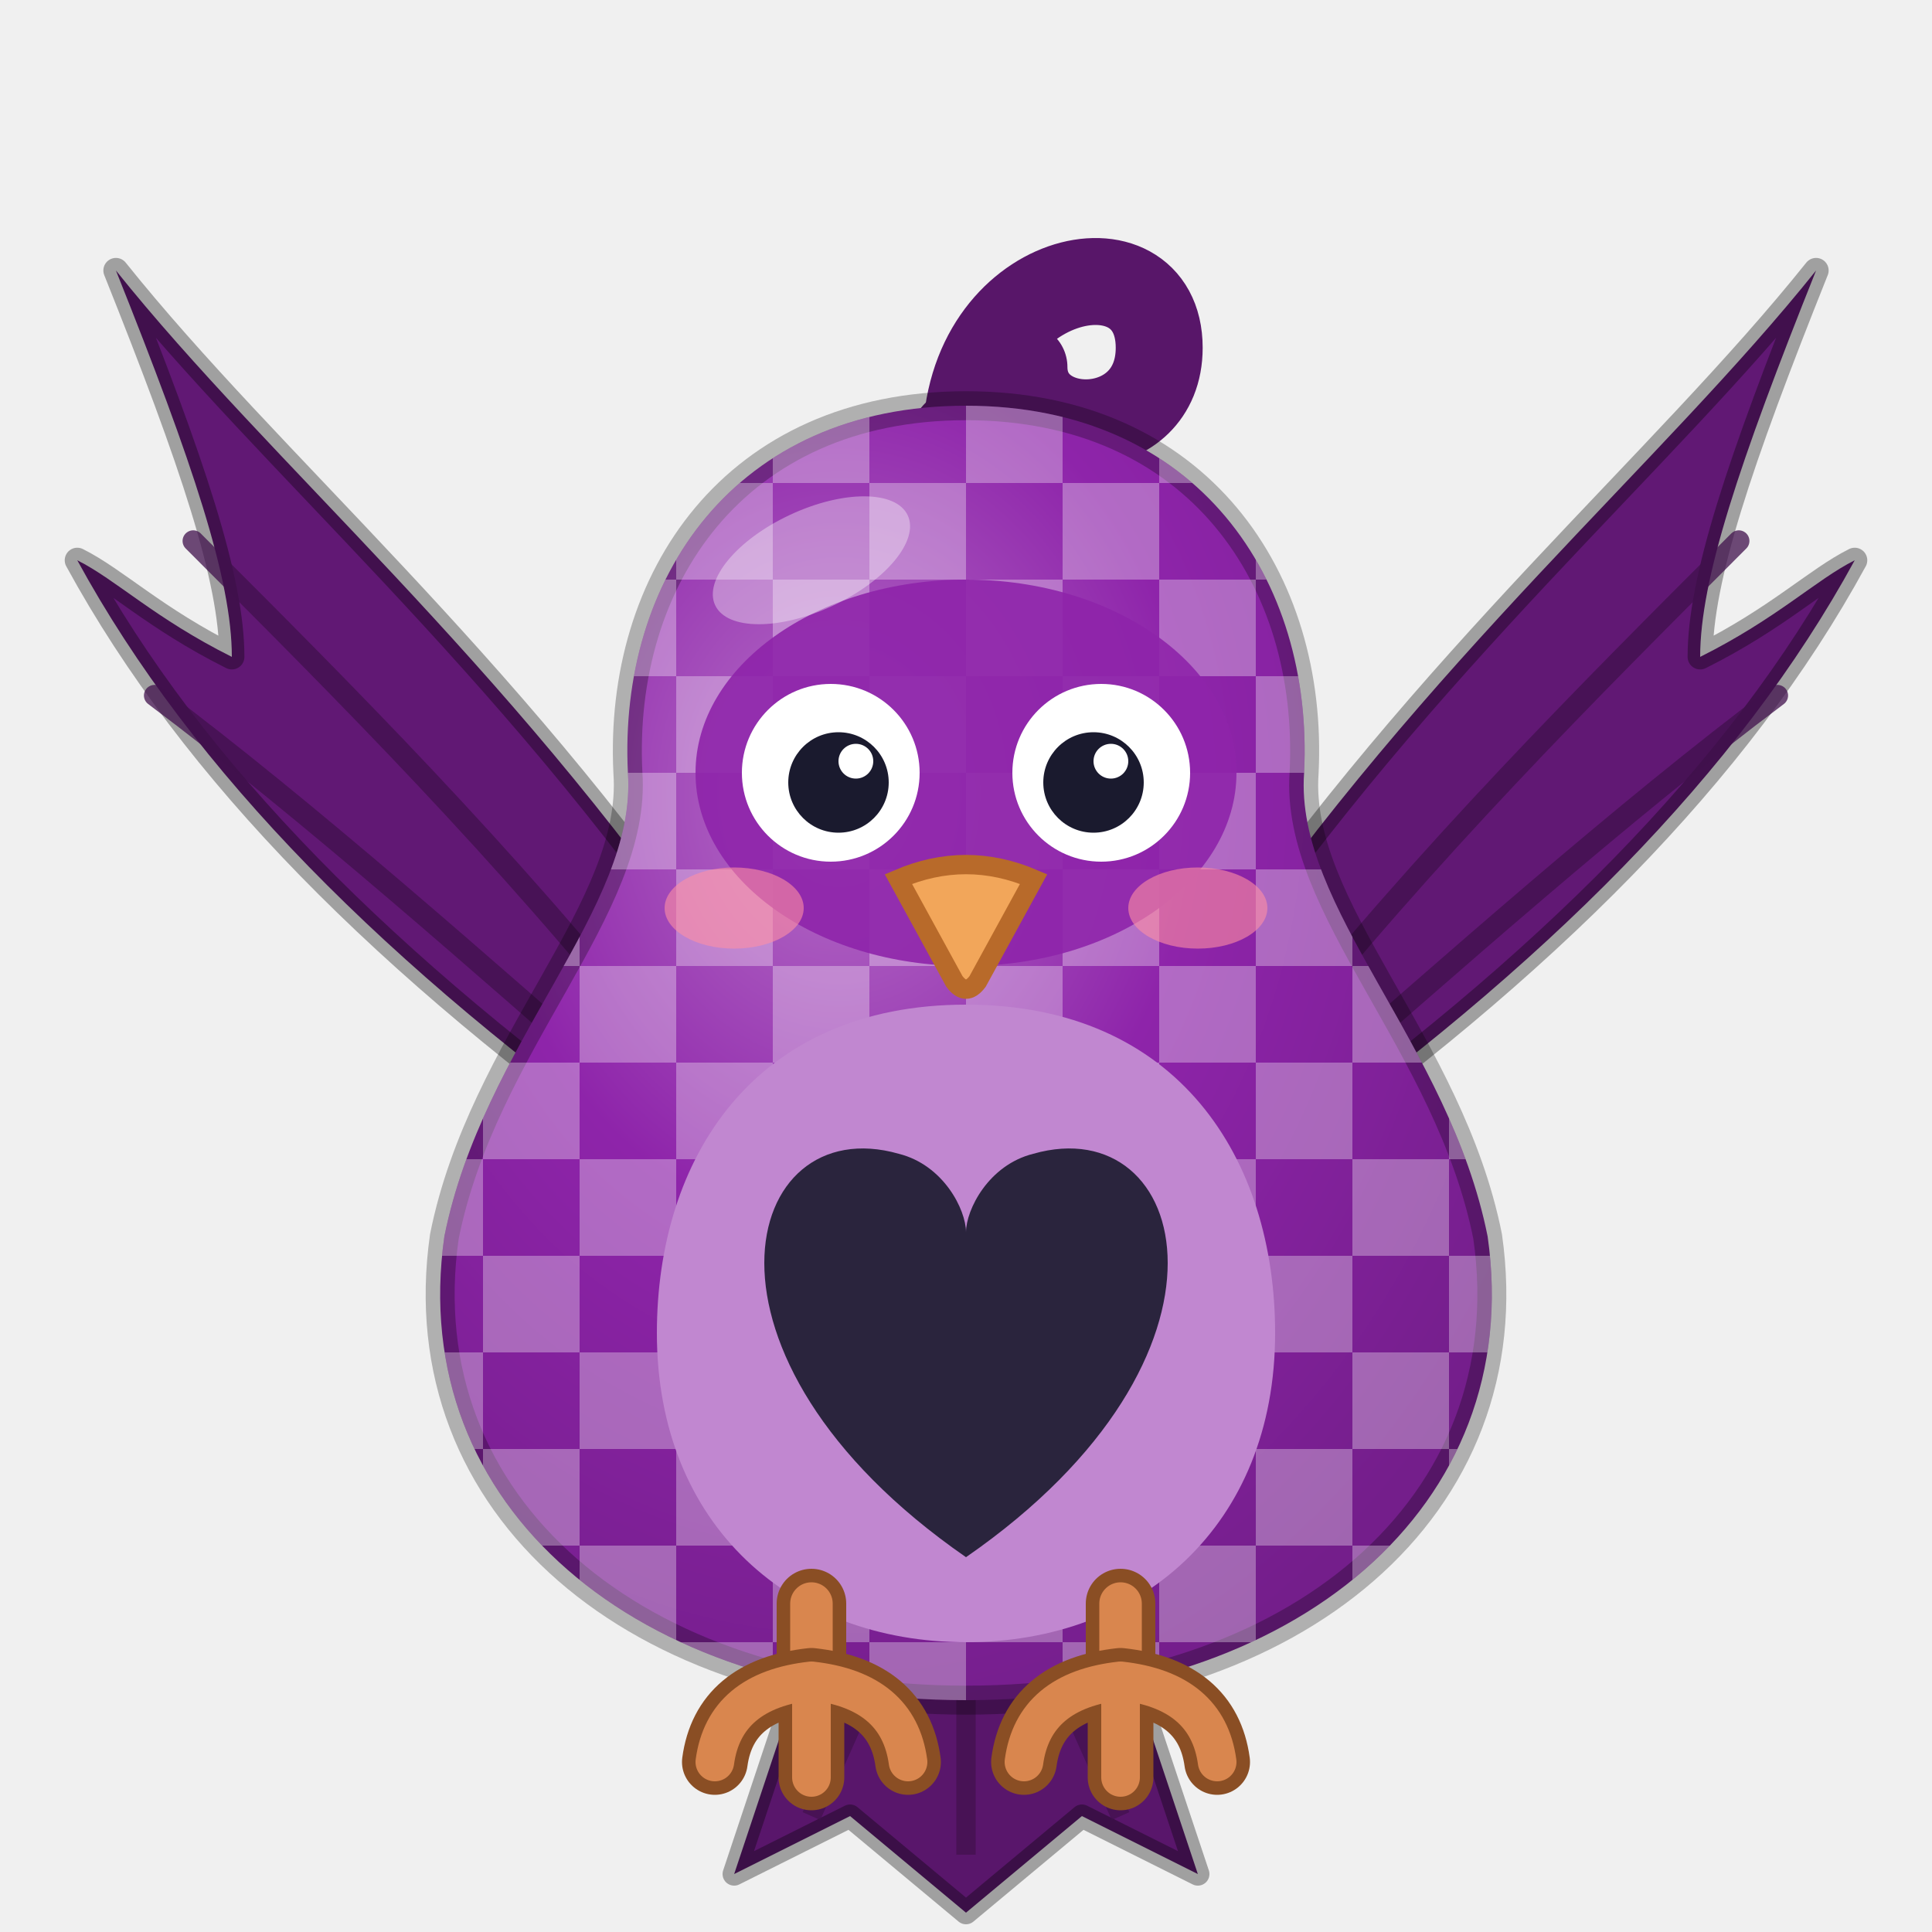
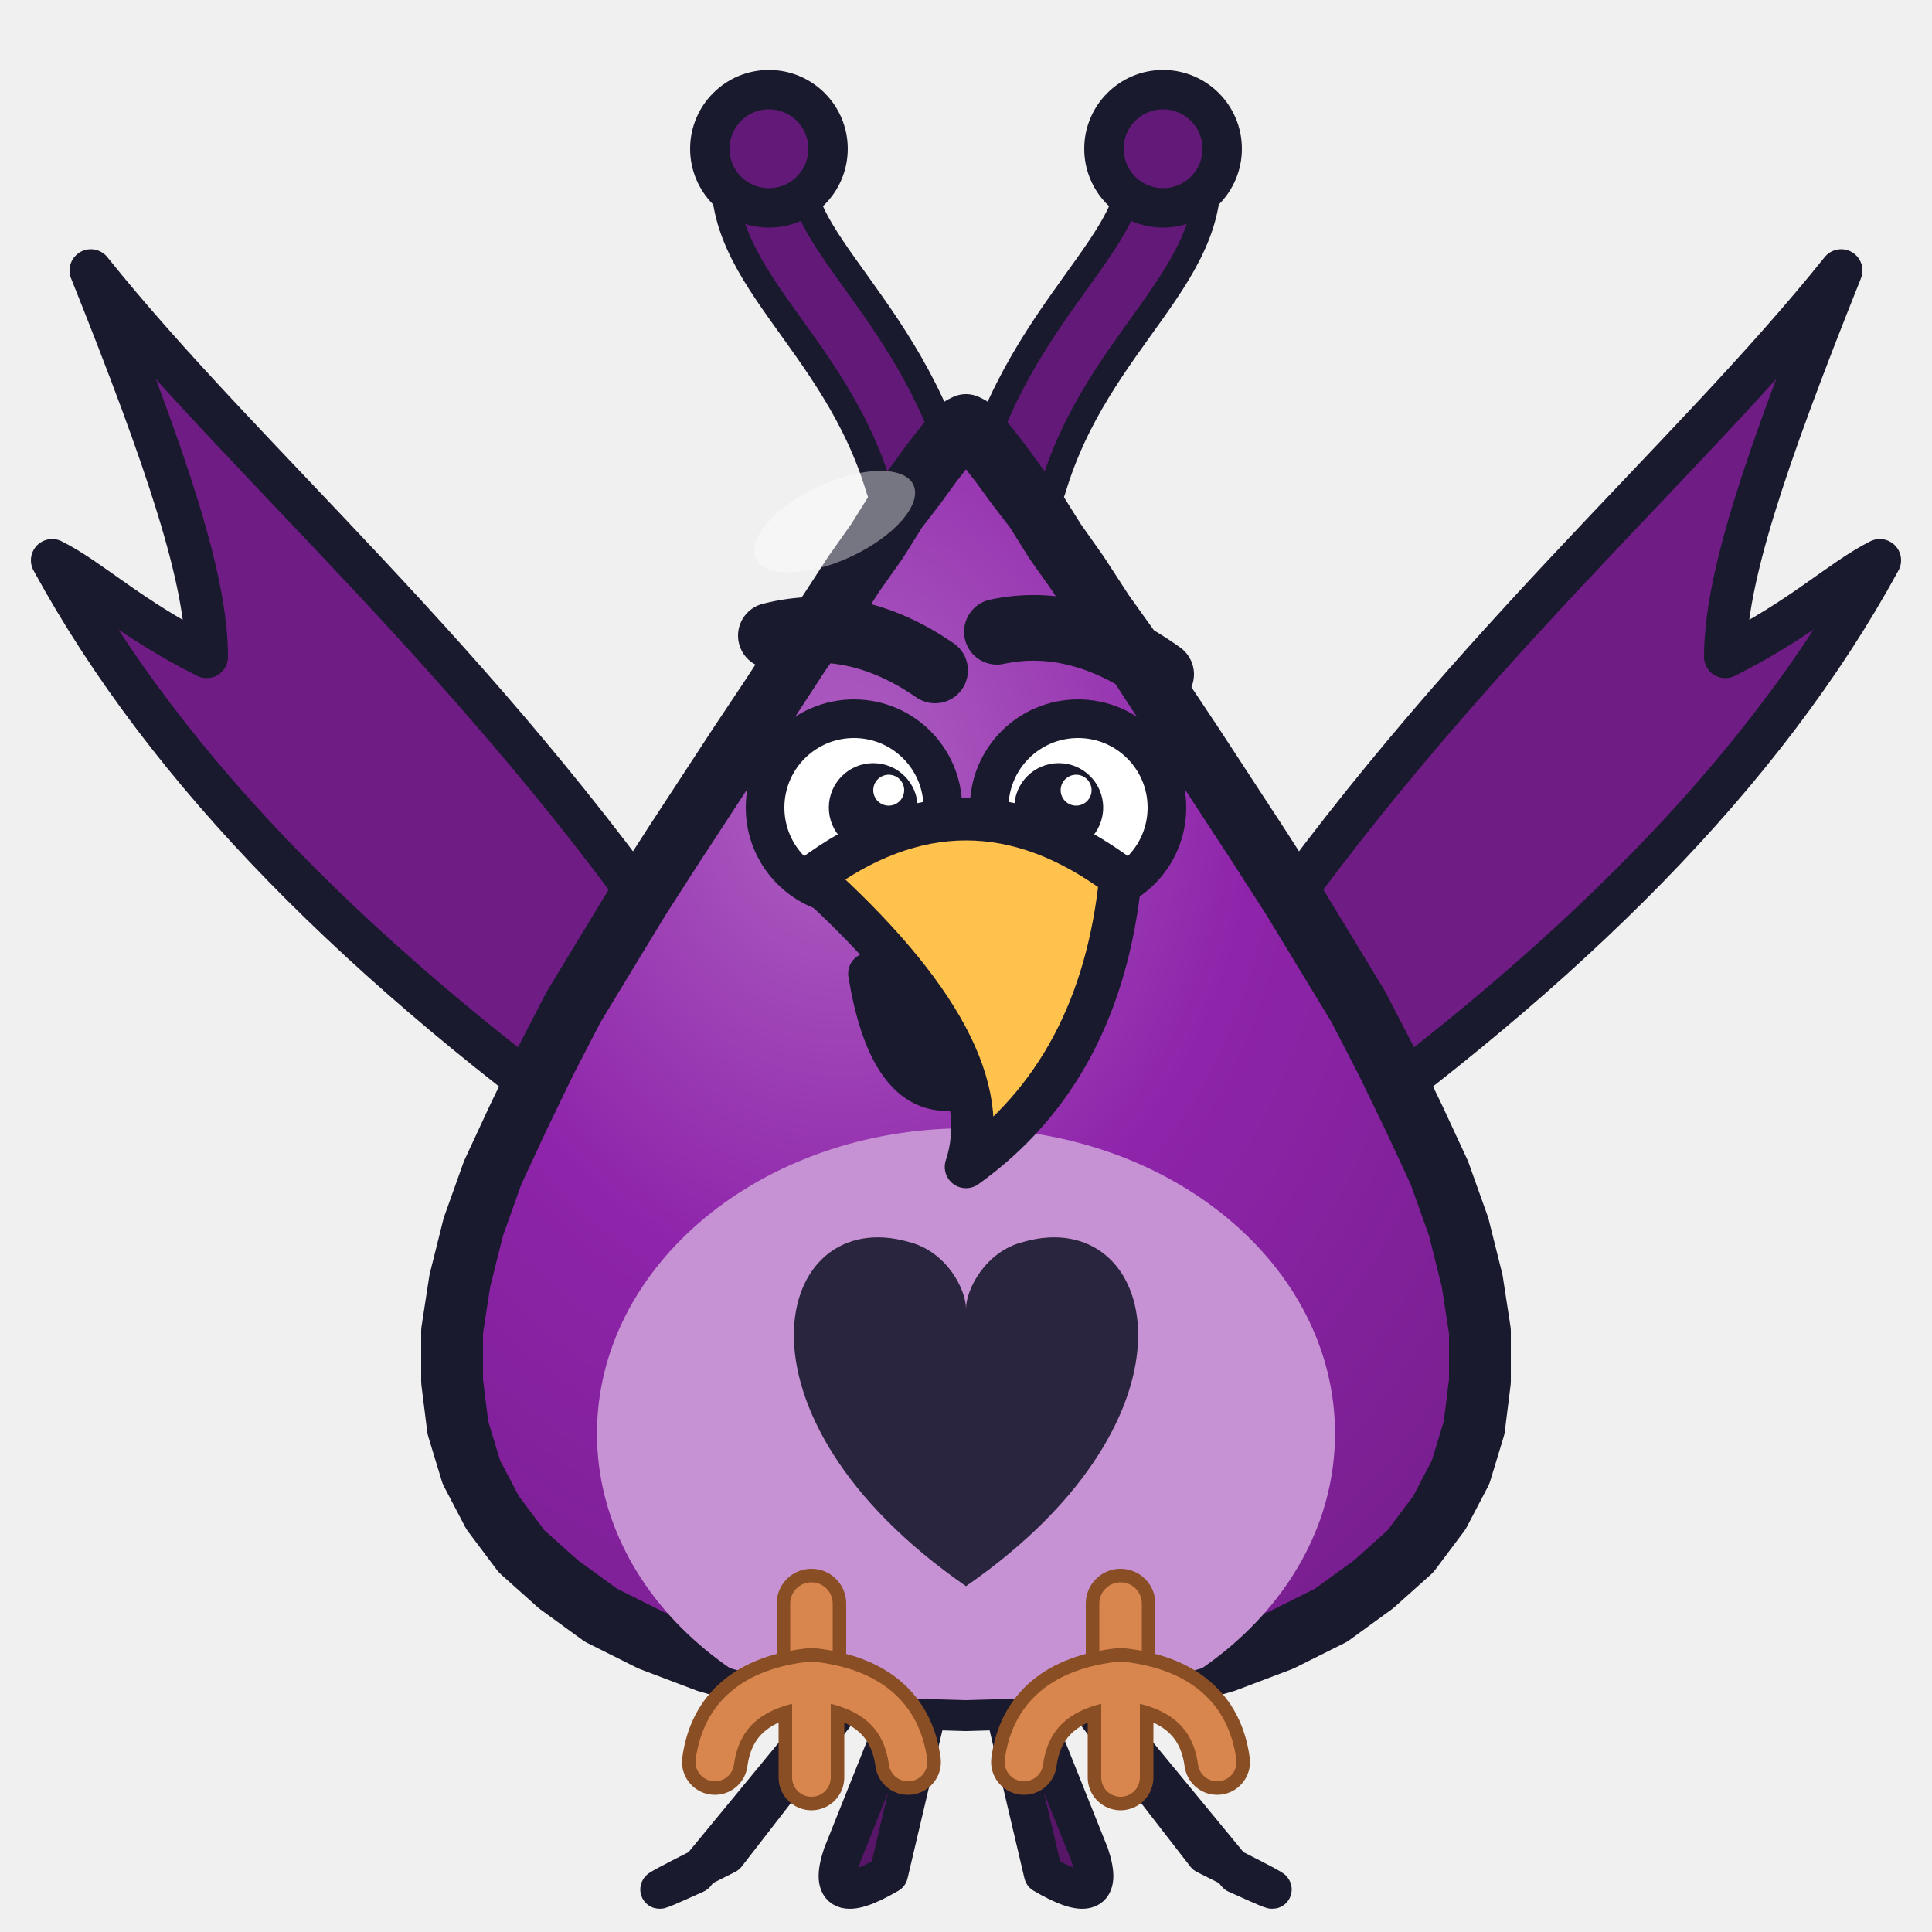
- <svg xmlns="http://www.w3.org/2000/svg" viewBox="0 0 100 100" data-color="purple" data-expr="idle" data-frame="up" data-ver="4">
+ <svg xmlns="http://www.w3.org/2000/svg" viewBox="0 0 100 100" data-color="purple" data-expr="idle" data-frame="up" data-ver="5" data-character="보라">
  <defs>
-     <radialGradient id="bpurple" cx="38%" cy="30%" r="75%">
-       <stop offset="0" stop-color="#B671C8" />
-       <stop offset=".45" stop-color="#8E24AA" />
-       <stop offset="1" stop-color="#741E8B" />
+     <radialGradient id="gpurple" cx="38%" cy="28%" r="80%">
+       <stop offset="0" stop-color="#AE61C2" />
+       <stop offset=".5" stop-color="#8E24AA" />
+       <stop offset="1" stop-color="#791F90" />
    </radialGradient>
-     <pattern id="ptpurple" width="10" height="10" patternUnits="userSpaceOnUse">
-       <g opacity=".32">
-         <rect width="5" height="5" fill="#FFFFFF" />
-         <rect x="5" y="5" width="5" height="5" fill="#FFFFFF" />
-       </g>
-     </pattern>
-     <clipPath id="cbpurple">
-       <path d="M50 21 C62 21 68 30 67.5 40 C67 47 75 54 77 64 C79 78 67 88 50 88 C33 88 21 78 23 64 C25 54 33 47 32.5 40 C32 30 38 21 50 21Z" />
+     <clipPath id="cpurple">
+       <path d="M50 22 50.2 22.1 50.6 22.5 51.1 23.1 51.8 24 52.6 25.1 53.6 26.4 54.6 28 55.8 29.7 57.1 31.7 58.6 33.8 60.1 36.1 61.7 38.5 63.4 41.1 65.1 43.7 66.9 46.5 68.6 49.3 70.3 52.1 71.8 55 73.2 57.9 74.5 60.7 75.5 63.5 76.2 66.3 76.6 68.9 76.6 71.5 76.3 73.9 75.6 76.2 74.5 78.3 73 80.3 71.1 82 68.9 83.6 66.3 84.9 63.4 86 60.3 86.9 57 87.5 53.5 87.9 50 88 46.5 87.9 43 87.5 39.7 86.9 36.6 86 33.7 84.9 31.1 83.6 28.9 82 27 80.3 25.5 78.3 24.4 76.2 23.7 73.9 23.4 71.5 23.4 68.9 23.8 66.3 24.5 63.5 25.5 60.7 26.8 57.9 28.2 55 29.7 52.1 31.4 49.3 33.1 46.5 34.9 43.7 36.6 41.1 38.3 38.5 39.9 36.1 41.4 33.8 42.9 31.7 44.2 29.7 45.4 28 46.4 26.4 47.4 25.1 48.2 24 48.9 23.1 49.4 22.5 49.8 22.1Z" />
    </clipPath>
  </defs>
-   <path d="M43 82 L38 97 L44 94 L50 99 L56 94 L62 97 L57 82Z" fill="#59166B" stroke="#0005" stroke-width="1.2" stroke-linejoin="round" />
-   <path d="M50 86 V96 M46 85 L42 94 M54 85 L58 94" fill="none" stroke="#40104C" stroke-width="1" opacity=".7" />
-   <g class="crest" transform="translate(0 -8)">
-     <path d="M50 31 C50 22 60 20 60 26 C60 31 53 31 53 27" fill="none" stroke="#581669" stroke-width="4.5" stroke-linecap="round" />
-     <circle cx="50" cy="31" r="3" fill="#581669" />
+   <path d="M50 80 L36 97 Q31.6 99 37.6 96Z" fill="#581669" stroke="#1A1A2E" stroke-width="2" stroke-linejoin="round" />
+   <path d="M50 80 L64 97 Q68.4 99 62.4 96Z" fill="#581669" stroke="#1A1A2E" stroke-width="2" stroke-linejoin="round" />
+   <path d="M50 80 L46 97 Q42.6 99 43.6 96Z" fill="#581669" stroke="#1A1A2E" stroke-width="2" stroke-linejoin="round" />
+   <path d="M50 80 L54 97 Q57.4 99 56.4 96Z" fill="#581669" stroke="#1A1A2E" stroke-width="2" stroke-linejoin="round" />
+   <g transform="translate(50 23) scale(.85)">
+     <path d="M-3 2 C-6 -8 -14 -12 -12 -18" fill="none" stroke="#1A1A2E" stroke-width="6.4" stroke-linecap="round" />
+     <path d="M-3 2 C-6 -8 -14 -12 -12 -18" fill="none" stroke="#631977" stroke-width="3.2" stroke-linecap="round" />
+     <path d="M3 2 C6 -8 14 -12 12 -18" fill="none" stroke="#1A1A2E" stroke-width="6.4" stroke-linecap="round" />
+     <path d="M3 2 C6 -8 14 -12 12 -18" fill="none" stroke="#631977" stroke-width="3.2" stroke-linecap="round" />
+     <circle cx="-12" cy="-18" r="3.6" fill="#631977" stroke="#1A1A2E" stroke-width="2.4" stroke-linejoin="round" />
+     <circle cx="12" cy="-18" r="3.6" fill="#631977" stroke="#1A1A2E" stroke-width="2.4" stroke-linejoin="round" />
  </g>
+   <path d="M34.3 44.8 L26.3 46.6 L34.3 48.4Z" fill="#7A1F92" stroke="#1A1A2E" stroke-width="1.8" stroke-linejoin="round" />
+   <path d="M34.3 48.2 L26.3 50 L34.3 51.8Z" fill="#7A1F92" stroke="#1A1A2E" stroke-width="1.8" stroke-linejoin="round" />
+   <path d="M65.7 44.8 L73.7 46.6 L65.7 48.4Z" fill="#7A1F92" stroke="#1A1A2E" stroke-width="1.8" stroke-linejoin="round" />
+   <path d="M65.7 48.2 L73.7 50 L65.7 51.8Z" fill="#7A1F92" stroke="#1A1A2E" stroke-width="1.8" stroke-linejoin="round" />
  <g class="wing wing-l">
-     <path class="wing-shape" d="M37 50 C26 34 14 24 6 14 C10 24 12 30 12 34 C8 32 6 30 4 29 C10 40 20 50 34 60Z" fill="#611874" stroke="#0005" stroke-width="1.3" stroke-linejoin="round" />
-     <path d="M34 54 C26 44 18 36 10 28 M33 57 C25 50 16 42 8 36" fill="none" stroke="#40104C" stroke-width="1.1" stroke-linecap="round" opacity=".75" />
+     <g transform="translate(-1.3 0)">
+       <path d="M37 50 C26 34 14 24 6 14 C10 24 12 30 12 34 C8 32 6 30 4 29 C10 40 20 50 34 60Z" fill="#6F1C85" stroke="#1A1A2E" stroke-width="2.2" stroke-linejoin="round" />
+     </g>
  </g>
  <g class="wing wing-r" transform="translate(100 0) scale(-1 1)">
-     <path class="wing-shape" d="M37 50 C26 34 14 24 6 14 C10 24 12 30 12 34 C8 32 6 30 4 29 C10 40 20 50 34 60Z" fill="#611874" stroke="#0005" stroke-width="1.3" stroke-linejoin="round" />
-     <path d="M34 54 C26 44 18 36 10 28 M33 57 C25 50 16 42 8 36" fill="none" stroke="#40104C" stroke-width="1.1" stroke-linecap="round" opacity=".75" />
+     <g transform="translate(-1.3 0)">
+       <path d="M37 50 C26 34 14 24 6 14 C10 24 12 30 12 34 C8 32 6 30 4 29 C10 40 20 50 34 60Z" fill="#6F1C85" stroke="#1A1A2E" stroke-width="2.2" stroke-linejoin="round" />
+     </g>
  </g>
-   <path d="M50 21 C62 21 68 30 67.5 40 C67 47 75 54 77 64 C79 78 67 88 50 88 C33 88 21 78 23 64 C25 54 33 47 32.5 40 C32 30 38 21 50 21Z" fill="url(#bpurple)" stroke="#0004" stroke-width="1.5" />
-   <rect x="18" y="18" width="64" height="72" fill="url(#ptpurple)" clip-path="url(#cbpurple)" />
-   <ellipse cx="50" cy="40" rx="14" ry="10" fill="#8E24AA" opacity=".9" />
-   <path d="M50 52 C61 52 66 60 66 69 C66 79 59 85 50 85 C41 85 34 79 34 69 C34 60 39 52 50 52Z" fill="#C187D0" />
-   <g transform="translate(50 69) scale(.58) translate(-50 -50)">
+   <path d="M50 22 50.2 22.1 50.6 22.5 51.1 23.1 51.8 24 52.6 25.1 53.6 26.4 54.6 28 55.8 29.7 57.1 31.7 58.6 33.8 60.1 36.1 61.7 38.5 63.4 41.1 65.1 43.7 66.9 46.5 68.6 49.3 70.3 52.1 71.8 55 73.2 57.9 74.5 60.7 75.5 63.5 76.2 66.3 76.6 68.9 76.6 71.5 76.3 73.9 75.6 76.2 74.5 78.3 73 80.3 71.1 82 68.9 83.6 66.3 84.9 63.4 86 60.3 86.9 57 87.5 53.5 87.9 50 88 46.5 87.9 43 87.5 39.7 86.9 36.6 86 33.7 84.9 31.1 83.6 28.9 82 27 80.3 25.5 78.3 24.4 76.2 23.7 73.9 23.4 71.5 23.4 68.9 23.8 66.3 24.5 63.5 25.5 60.7 26.8 57.9 28.2 55 29.7 52.1 31.4 49.3 33.1 46.5 34.9 43.7 36.6 41.1 38.3 38.5 39.9 36.1 41.4 33.8 42.9 31.7 44.2 29.7 45.4 28 46.4 26.4 47.4 25.1 48.2 24 48.9 23.1 49.4 22.5 49.8 22.1Z" fill="url(#gpurple)" stroke="#1A1A2E" stroke-width="3.2" stroke-linejoin="round" />
+   <g clip-path="url(#cpurple)">
+     <ellipse cx="50" cy="74.2" rx="19.1" ry="15.8" fill="#C692D4" />
+   </g>
+   <g transform="translate(50 72.2) scale(0.495) translate(-50 -50)">
    <path d="M50 70 C24 52 30 30 44 34 C48 35 50 39 50 41 C50 39 52 35 56 34 C70 30 76 52 50 70z" fill="#1A1A2E" fill-opacity=".9" />
  </g>
  <path d="M42 83 V87" stroke="#8A4E24" stroke-width="3.6" stroke-linecap="round" />
  <path d="M42 83 V87" stroke="#D9864E" stroke-width="2.2" stroke-linecap="round" />
  <g fill="none" stroke-linecap="round">
    <path d="M42 87 q-4.5 .5 -5 4.2 M42 87 q0 2.5 0 5 M42 87 q4.5 .5 5 4.2" stroke="#8A4E24" stroke-width="3.4" />
    <path d="M42 87 q-4.5 .5 -5 4.2 M42 87 q0 2.5 0 5 M42 87 q4.5 .5 5 4.2" stroke="#D9864E" stroke-width="2" />
  </g>
  <path d="M58 83 V87" stroke="#8A4E24" stroke-width="3.6" stroke-linecap="round" />
  <path d="M58 83 V87" stroke="#D9864E" stroke-width="2.2" stroke-linecap="round" />
  <g fill="none" stroke-linecap="round">
    <path d="M58 87 q-4.5 .5 -5 4.2 M58 87 q0 2.5 0 5 M58 87 q4.5 .5 5 4.2" stroke="#8A4E24" stroke-width="3.4" />
    <path d="M58 87 q-4.5 .5 -5 4.2 M58 87 q0 2.5 0 5 M58 87 q4.5 .5 5 4.2" stroke="#D9864E" stroke-width="2" />
  </g>
-   <circle cx="43" cy="40" r="4.6" fill="#fff" />
-   <circle cx="57" cy="40" r="4.6" fill="#fff" />
-   <circle cx="43.4" cy="40.5" r="2.6" fill="#1A1A2E" />
-   <circle cx="56.6" cy="40.5" r="2.6" fill="#1A1A2E" />
-   <circle cx="44.3" cy="39.4" r=".9" fill="#fff" />
-   <circle cx="57.5" cy="39.4" r=".9" fill="#fff" />
-   <path d="M46.5 45.5 Q50 44 53.5 45.5 L50.6 50.8 Q50 51.6 49.4 50.8Z" fill="#F2A65A" stroke="#B86A2A" stroke-width="1" />
-   <ellipse cx="38" cy="47" rx="3.6" ry="2.1" fill="#FF8FA3" opacity="0.6" />
-   <ellipse cx="62" cy="47" rx="3.6" ry="2.1" fill="#FF8FA3" opacity="0.6" />
-   <ellipse cx="42" cy="29" rx="5.5" ry="2.6" fill="#fff" opacity=".35" transform="rotate(-25 42 29)" />
+   <path d="M39.9 32.9 Q44.2 31.8 48.4 34.7" fill="none" stroke="#1A1A2E" stroke-width="3.4" stroke-linecap="round" />
+   <path d="M60.1 34.9 Q55.8 31.8 51.6 32.7" fill="none" stroke="#1A1A2E" stroke-width="3.4" stroke-linecap="round" />
+   <circle cx="44.2" cy="41.8" r="4.6" fill="#fff" stroke="#1A1A2E" stroke-width="2" />
+   <circle cx="45.2" cy="41.8" r="2.3" fill="#1A1A2E" />
+   <circle cx="46" cy="40.9" r="0.8" fill="#fff" />
+   <circle cx="55.8" cy="41.8" r="4.6" fill="#fff" stroke="#1A1A2E" stroke-width="2" />
+   <circle cx="54.8" cy="41.8" r="2.3" fill="#1A1A2E" />
+   <circle cx="55.7" cy="40.9" r="0.8" fill="#fff" />
+   <path d="M45 50.4 Q46 56.4 49 56.4Z" fill="#C7973C" stroke="#1A1A2E" stroke-width="2.2" stroke-linejoin="round" />
+   <path d="M42 45.4 Q50 39.4 58 45.4 Q57 55.4 50 60.4 Q52 54.4 42 45.4Z" fill="#FFC24D" stroke="#1A1A2E" stroke-width="2.2" stroke-linejoin="round" />
+   <path d="M42 45.4 Q50 39.4 58 45.4 Q57 55.4 50 60.4 Q52 54.4 42 45.4Z" fill="none" stroke="#fff" stroke-opacity=".0" />
+   <ellipse cx="43.2" cy="27" rx="4.5" ry="2" fill="#fff" opacity=".4" transform="rotate(-25 43.2 27)" />
</svg>
